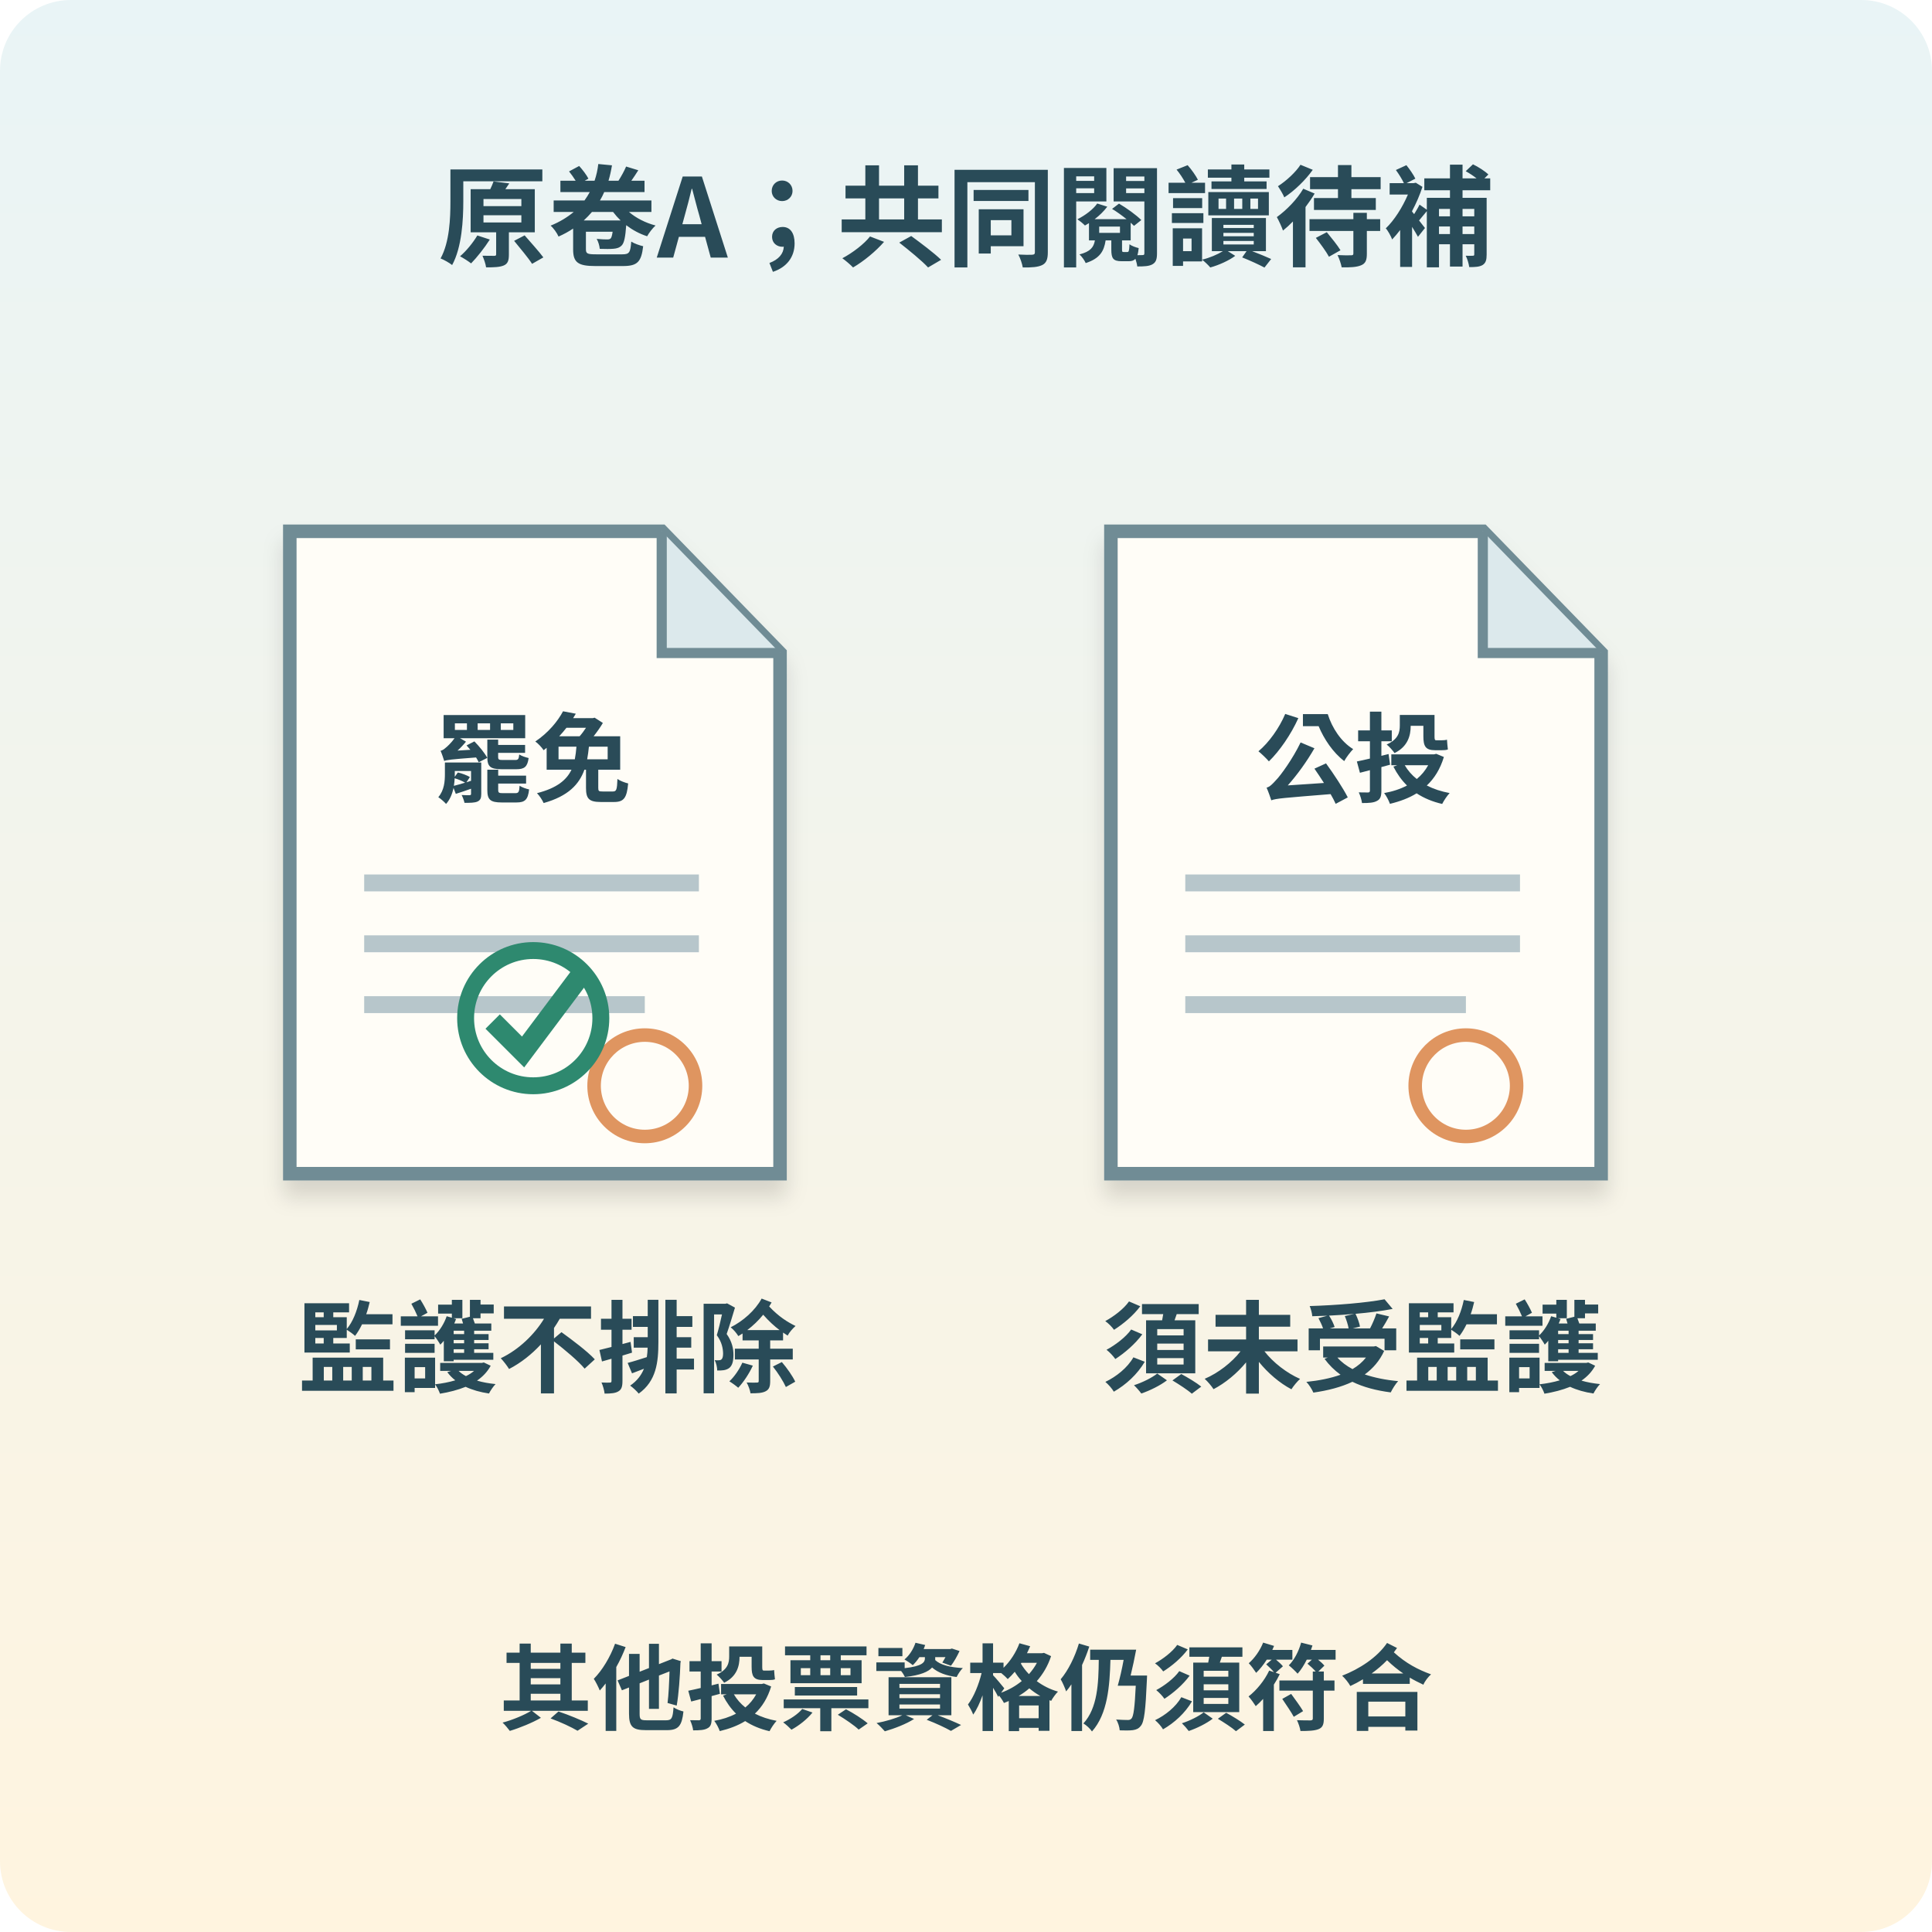
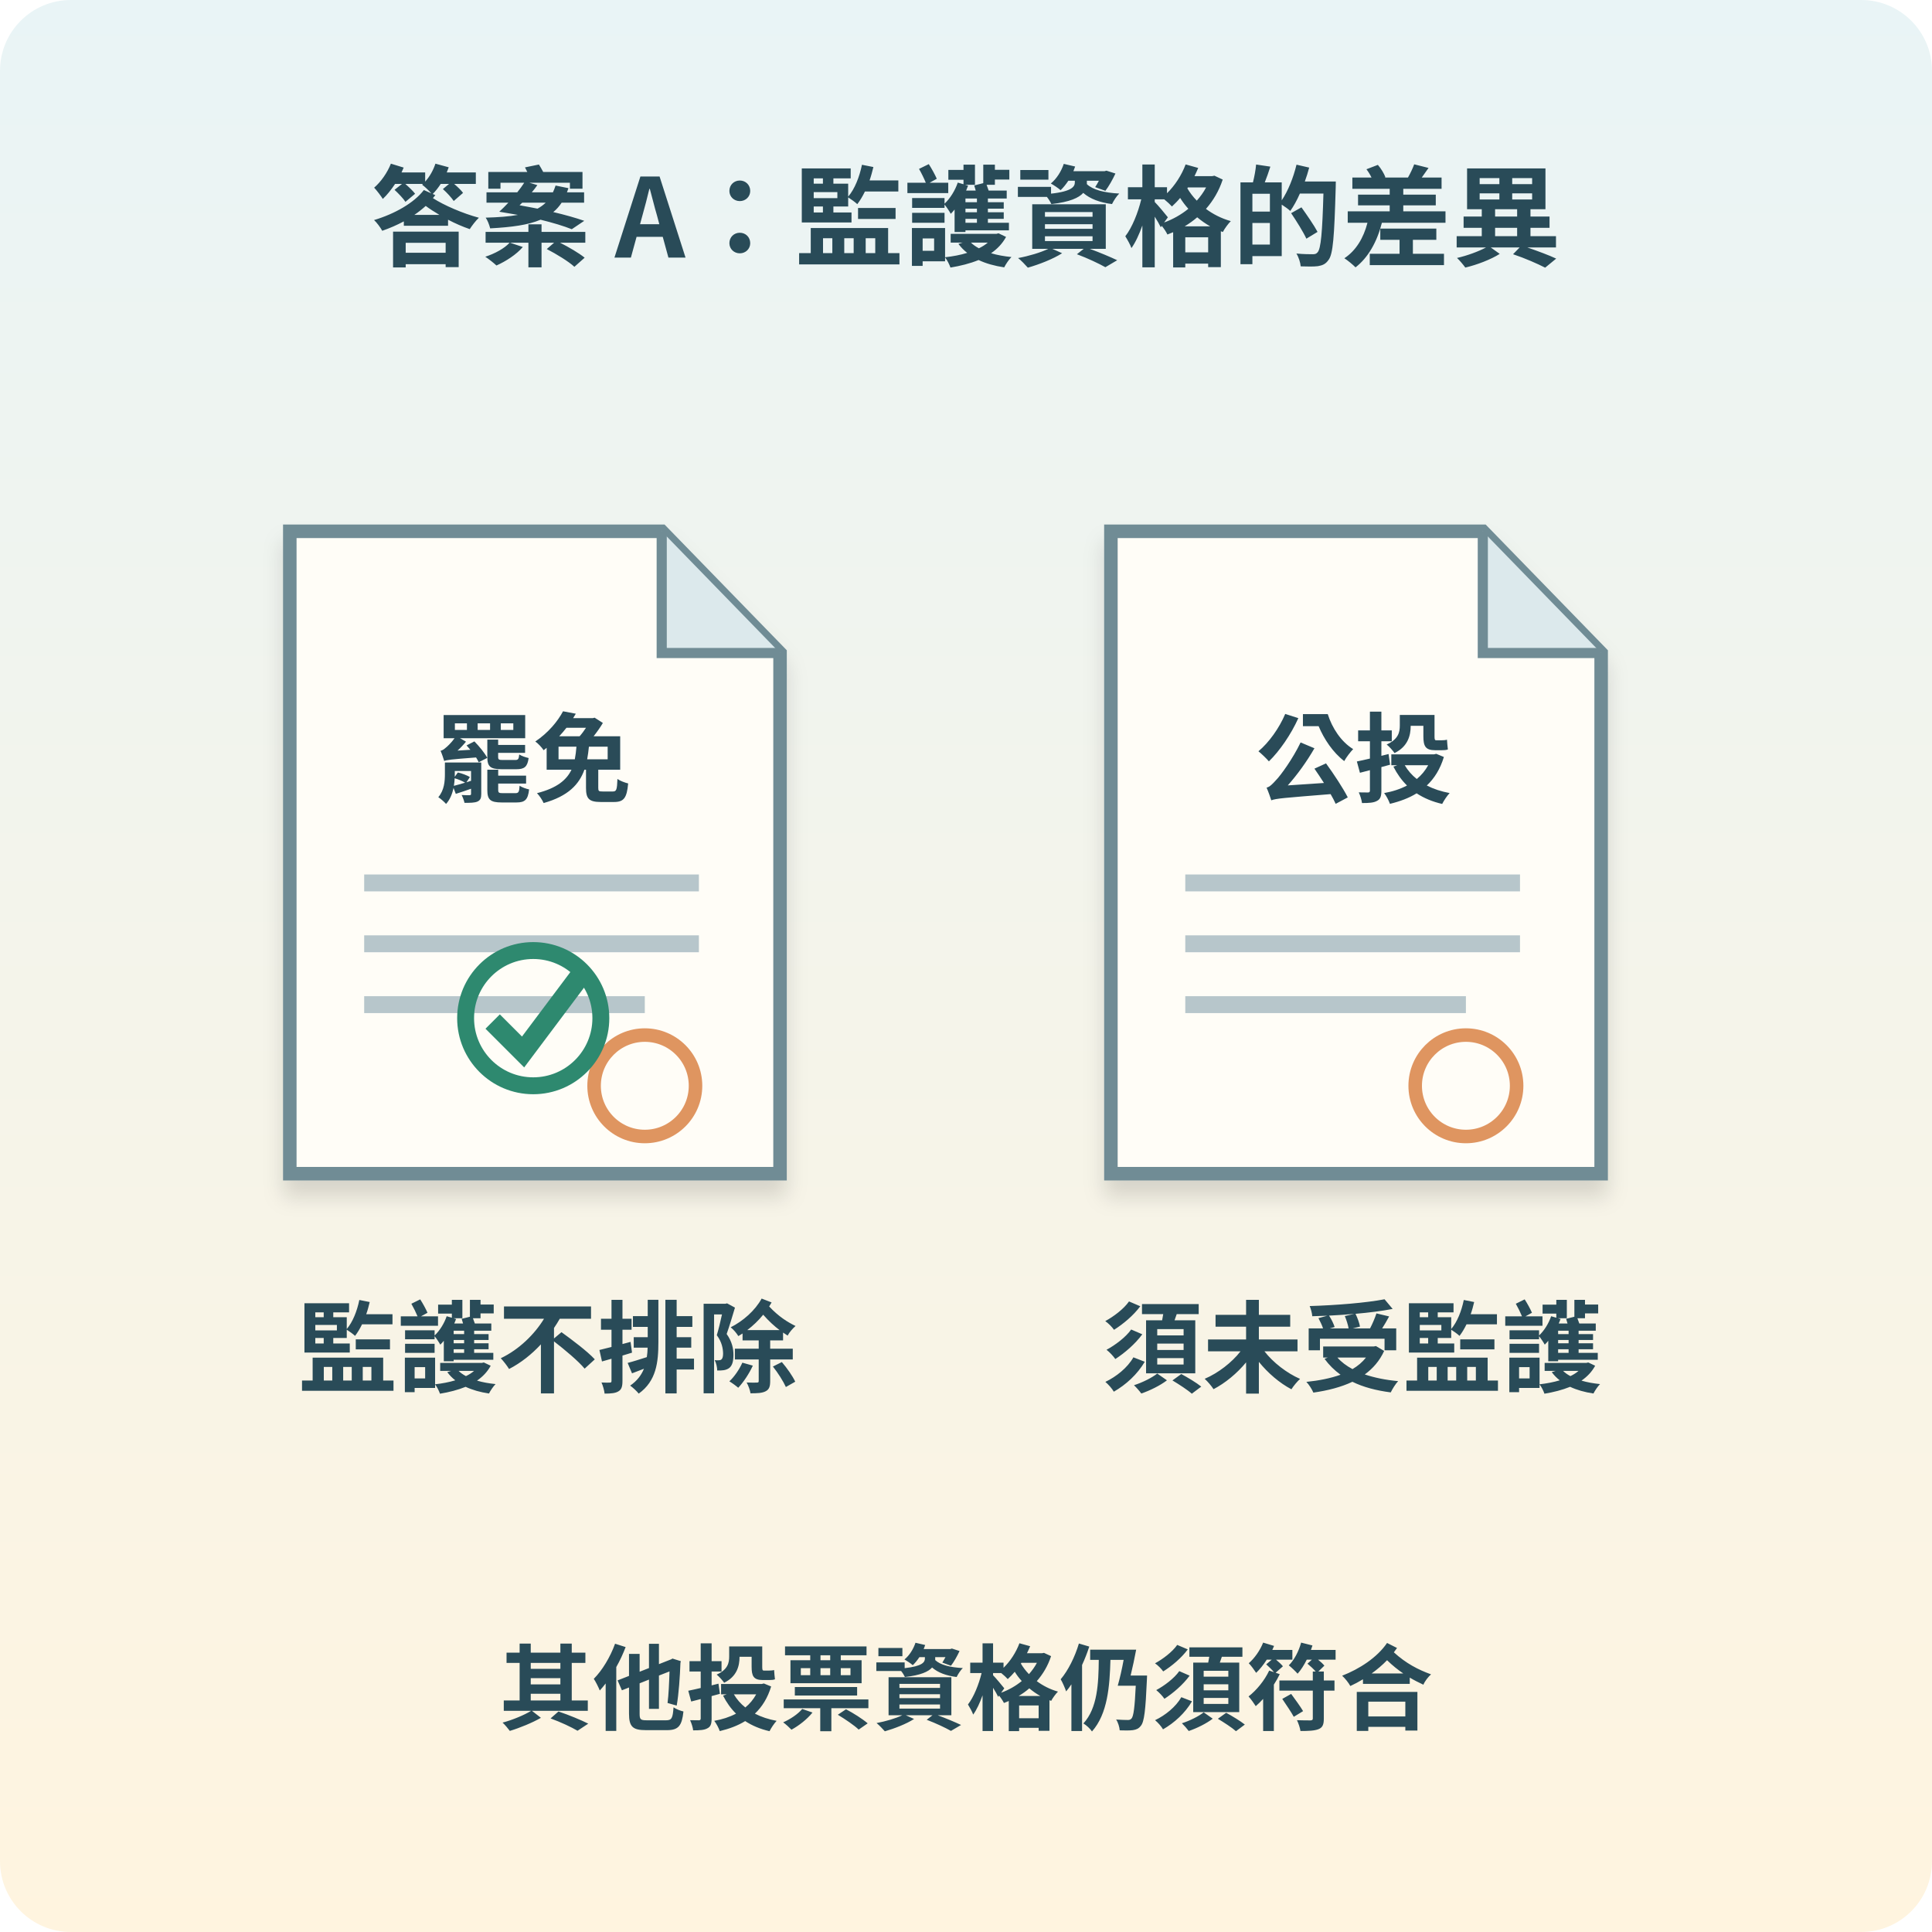
<svg xmlns="http://www.w3.org/2000/svg" width="600" height="600" viewBox="0 0 600 600">
  <defs>
    <linearGradient id="bg" x2="0" y2="1">
      <stop stop-color="#e9f4f6" />
      <stop offset="1" stop-color="#fff4df" />
    </linearGradient>
    <linearGradient id="stone" x2="0" y2="1">
      <stop stop-color="#f9ead0" />
      <stop offset="1" stop-color="#c4a67b" />
    </linearGradient>
    <linearGradient id="sea" x2="0" y2="1">
      <stop stop-color="#d7edf5" />
      <stop offset="1" stop-color="#a9d3e5" />
    </linearGradient>
    <marker id="arr" viewBox="0 0 10 10" refX="9" refY="5" markerWidth="4" markerHeight="4" orient="auto">
      <path d="M0 0L10 5L0 10Z" fill="#d27842" />
    </marker>
    <filter id="shadow">
      <feDropShadow dx="0" dy="5" stdDeviation="3" flood-opacity=".13" />
    </filter>
  </defs>
  <rect width="600" height="600" rx="22" fill="url(#bg)" />
  <g font-family="Noto Sans CJK TC,sans-serif">
    <g transform="translate(90 165) scale(1.05)">
      <g transform="translate(0 0) scale(1)" filter="url(#shadow)">
        <path d="M0 0H110L145 36V190H0Z" fill="#fffdf7" stroke="#708c95" stroke-width="4" />
        <path d="M110 0V36H145" fill="#dce9ec" stroke="#708c95" stroke-width="3" />
        <text x="72" y="78" font-size="29" fill="#294b58" text-anchor="middle" font-weight="600">罷免</text>
        <path d="M22 104H121M22 122H121M22 140H105" stroke="#b7c6cb" stroke-width="5" />
        <circle cx="105" cy="164" r="15" fill="none" stroke="#df9561" stroke-width="4" />
      </g>
      <circle cx="72" cy="144" r="20" fill="none" stroke="#2e896f" stroke-width="5" />
      <path d="M60 145l9 9 18-24" fill="none" stroke="#2e896f" stroke-width="6" />
    </g>
    <g transform="translate(345 165) scale(1.05)" filter="url(#shadow)">
      <path d="M0 0H110L145 36V190H0Z" fill="#fffdf7" stroke="#708c95" stroke-width="4" />
      <path d="M110 0V36H145" fill="#dce9ec" stroke="#708c95" stroke-width="3" />
      <text x="72" y="78" font-size="29" fill="#294b58" text-anchor="middle" font-weight="600">公投</text>
      <path d="M22 104H121M22 122H121M22 140H105" stroke="#b7c6cb" stroke-width="5" />
      <circle cx="105" cy="164" r="15" fill="none" stroke="#df9561" stroke-width="4" />
    </g>
    <text x="170" y="430" font-size="31" fill="#294b58" text-anchor="middle" font-weight="600">監護不排除</text>
    <text x="420" y="430" font-size="31" fill="#294b58" text-anchor="middle" font-weight="600">須未受監護</text>
-     <text x="300" y="80" font-size="34" fill="#294b58" text-anchor="middle" font-weight="600">原卷A；共同閱讀待補</text>
+     <text x="300" y="80" font-size="34" fill="#294b58" text-anchor="middle" font-weight="600">答案 A：監護資格的差異</text>
    <text x="300" y="535" font-size="29" fill="#294b58" text-anchor="middle" font-weight="600">其他投票資格仍須符合</text>
  </g>
</svg>
